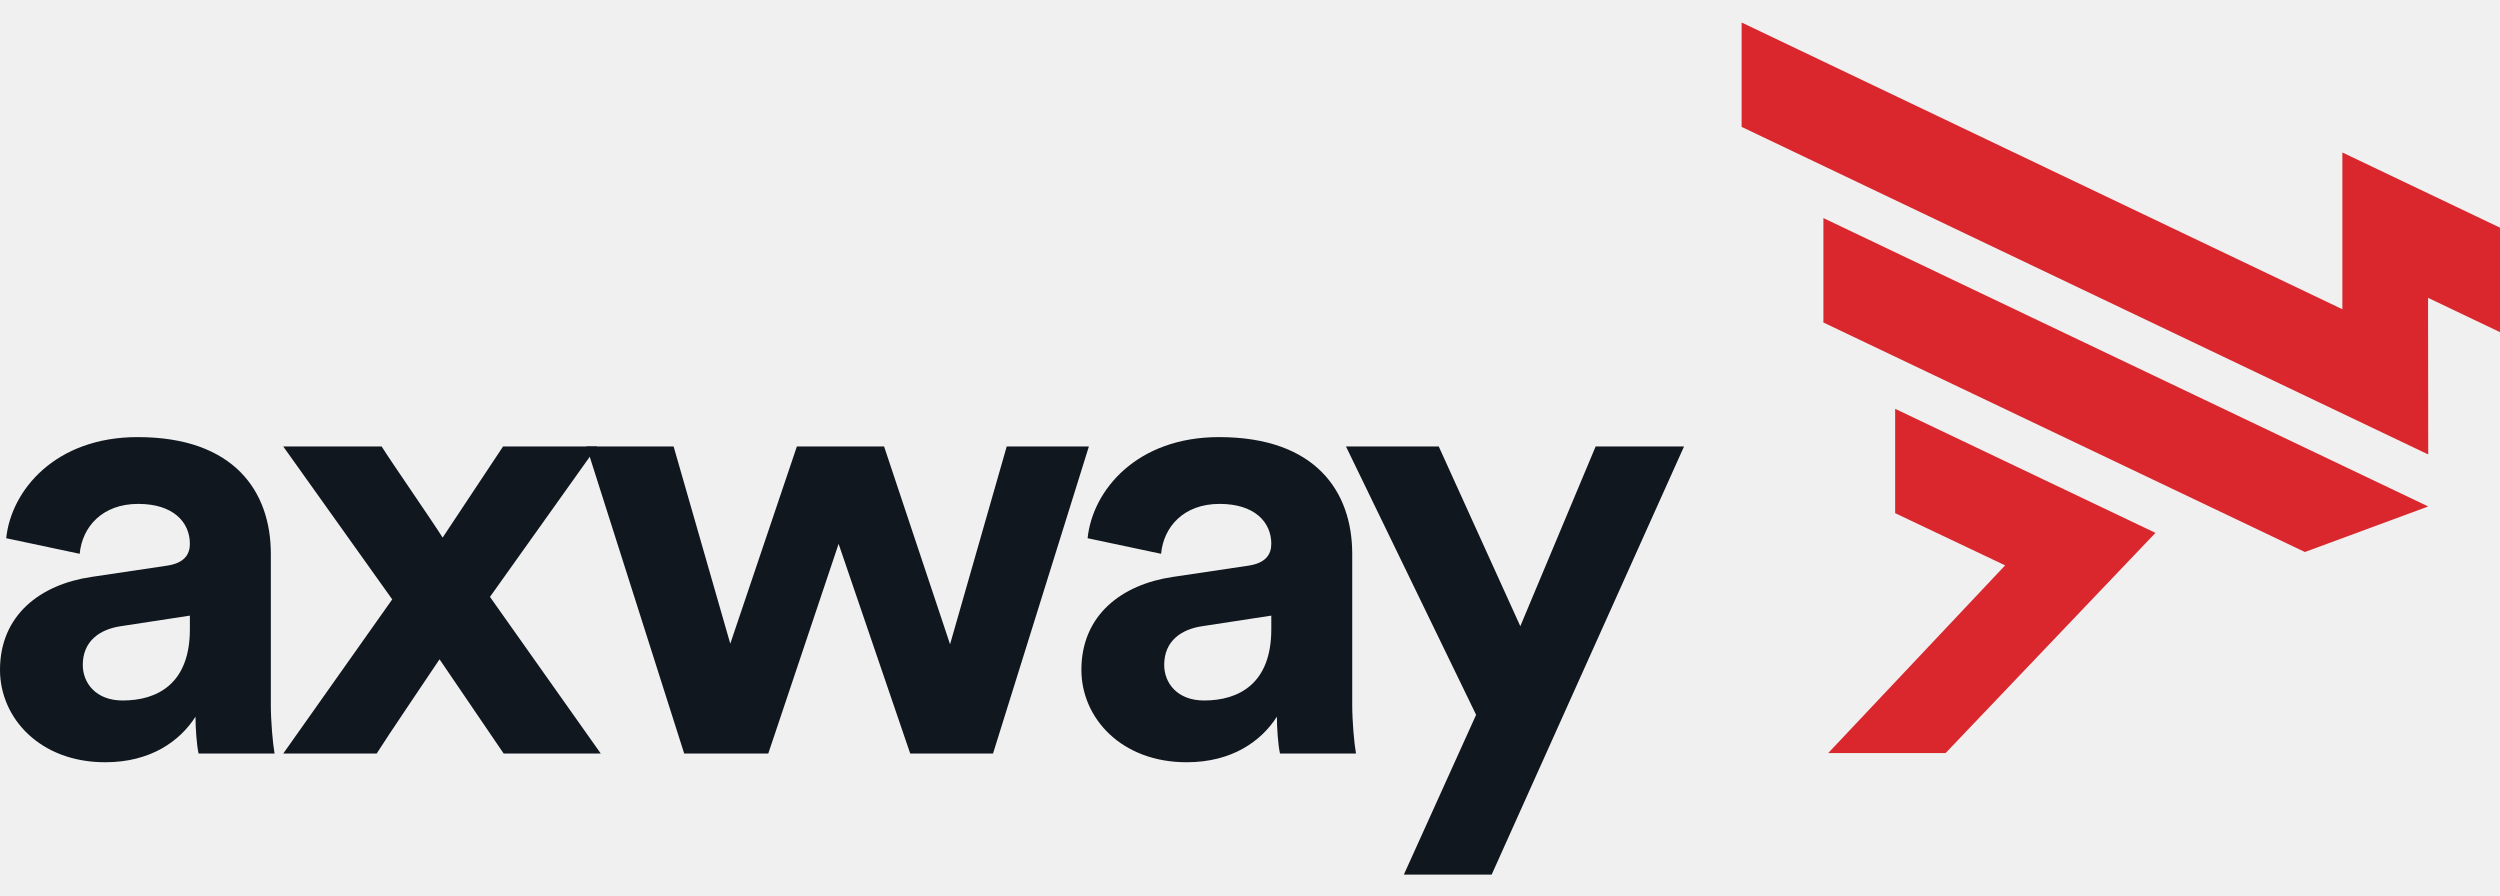
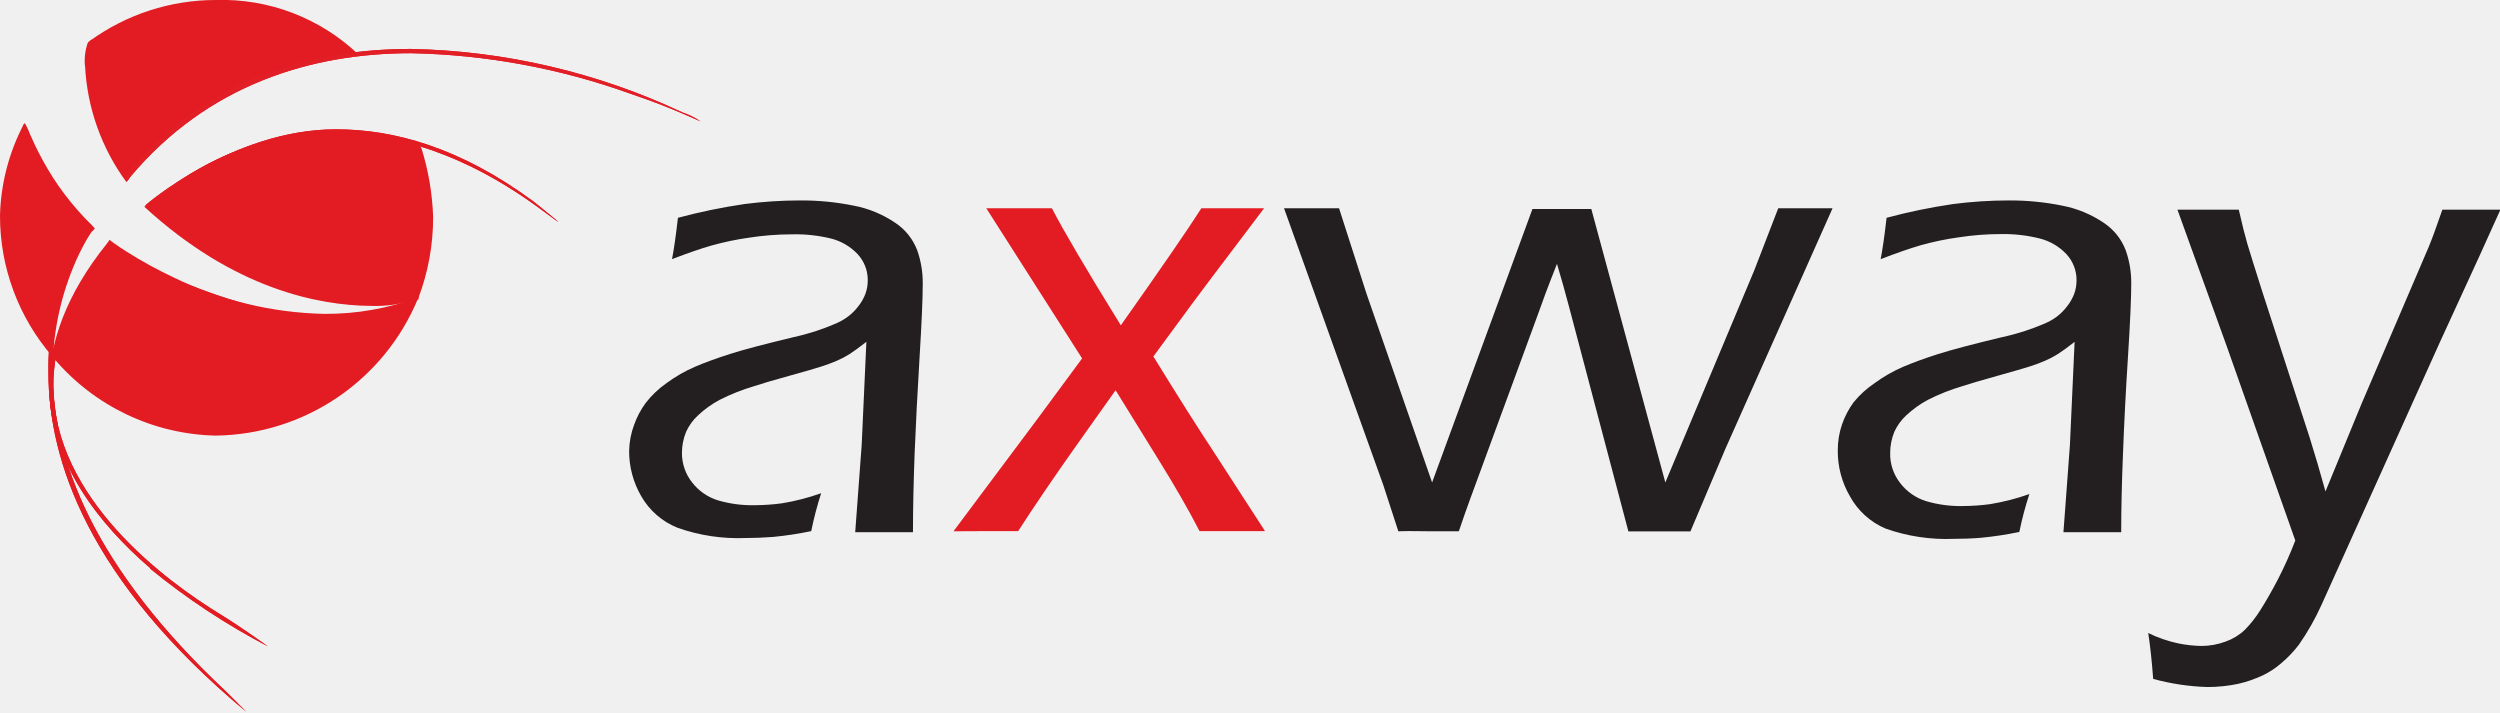
- <svg xmlns="http://www.w3.org/2000/svg" xmlns:xlink="http://www.w3.org/1999/xlink" width="81px" height="29px" viewBox="0 0 81 29" version="1.1">
+ <svg xmlns="http://www.w3.org/2000/svg" id="Layer_1" data-name="Layer 1" viewBox="0 0 181.36 51.66">
  <defs>
-     <polygon id="path-1" points="24.589 0.663 0.01 0.663 0.01 14.662 24.589 14.662 24.589 0.663" />
+     <style>.cls-1{fill:#231f20;}.cls-2{fill:#e31b23;}.cls-3{fill:#e21f26;}</style>
  </defs>
-   <g id="Page-1" stroke="none" stroke-width="1" fill="none" fill-rule="evenodd">
-     <g id="Home" transform="translate(-380, -13)">
-       <g id="Nav">
-         <g id="Axway-Logo" transform="translate(380, 13)">
-           <path d="M2.965,18.692 L5.406,18.328 C5.971,18.247 6.152,17.963 6.152,17.621 C6.152,16.912 5.608,16.326 4.478,16.326 C3.309,16.326 2.663,17.074 2.582,17.943 L0.201,17.438 C0.363,15.881 1.795,14.162 4.458,14.162 C7.605,14.162 8.775,15.941 8.775,17.943 L8.775,22.838 C8.775,23.363 8.836,24.072 8.896,24.415 L6.435,24.415 C6.374,24.152 6.334,23.606 6.334,23.221 C5.83,24.011 4.882,24.697 3.409,24.697 C1.291,24.697 0,23.262 0,21.704 C0,19.925 1.311,18.934 2.965,18.692 M6.152,20.39 L6.152,19.946 L3.913,20.289 C3.228,20.39 2.682,20.774 2.682,21.543 C2.682,22.13 3.107,22.696 3.974,22.696 C5.104,22.696 6.152,22.15 6.152,20.39" id="Fill-1" fill="#11171E" />
-           <path d="M12.708,19.42 L9.177,14.466 L12.365,14.466 C12.708,15.011 13.999,16.871 14.341,17.418 L16.299,14.466 L19.345,14.466 L15.875,19.339 L19.465,24.415 L16.319,24.415 L14.241,21.361 C13.878,21.907 12.546,23.869 12.204,24.415 L9.177,24.415 L12.708,19.42 Z" id="Fill-3" fill="#11171E" />
-           <polygon id="Fill-5" fill="#11171E" points="28.644 14.465 30.782 20.875 32.618 14.465 35.28 14.465 32.174 24.415 29.491 24.415 27.171 17.621 24.892 24.415 22.168 24.415 19.001 14.465 21.825 14.465 23.661 20.856 25.819 14.465" />
-           <path d="M38.002,18.692 L40.443,18.328 C41.008,18.247 41.19,17.963 41.19,17.621 C41.19,16.912 40.645,16.326 39.515,16.326 C38.345,16.326 37.7,17.074 37.619,17.943 L35.238,17.438 C35.4,15.881 36.832,14.162 39.495,14.162 C42.643,14.162 43.812,15.941 43.812,17.943 L43.812,22.838 C43.812,23.363 43.873,24.072 43.934,24.415 L41.472,24.415 C41.412,24.152 41.371,23.606 41.371,23.221 C40.867,24.011 39.919,24.697 38.447,24.697 C36.328,24.697 35.037,23.262 35.037,21.704 C35.037,19.925 36.348,18.934 38.002,18.692 M41.19,20.39 L41.19,19.946 L38.951,20.289 C38.265,20.39 37.72,20.774 37.72,21.543 C37.72,22.13 38.144,22.696 39.011,22.696 C40.141,22.696 41.19,22.15 41.19,20.39" id="Fill-7" fill="#11171E" />
-           <polygon id="Fill-9" fill="#11171E" points="45.485 28.337 47.826 23.16 43.609 14.465 46.615 14.465 49.258 20.289 51.699 14.465 54.563 14.465 48.33 28.337" />
-           <g id="Group-13" stroke-width="1" transform="translate(56.41071, 0.062495)">
-             <mask id="mask-2" fill="white">
-               <use xlink:href="#path-1" />
-             </mask>
-             <g id="Clip-12" />
-             <polygon id="Fill-11" fill="#D9272D" mask="url(#mask-2)" points="24.589 10.699 24.589 7.314 19.482 4.878 19.482 9.957 0.01 0.663 0.01 4.045 22.264 14.662 22.258 9.587" />
-           </g>
-           <polygon id="Fill-14" fill="#D9272D" points="61.403 13.246 61.403 16.627 64.966 18.318 59.233 24.4 63.036 24.4 69.837 17.265" />
-           <polygon id="Fill-16" fill="#D9272D" points="78.674 16.409 59.078 7.066 59.078 10.449 74.678 17.885" />
-         </g>
-       </g>
-     </g>
+   <g id="type">
+     <path class="cls-1" d="M48.75,18.8q0.2-1,.43-3a42.14,42.14,0,0,1,4.84-1,32.05,32.05,0,0,1,4-.26,19,19,0,0,1,3.92.38,8,8,0,0,1,3,1.24,4.15,4.15,0,0,1,1.6,2,7.11,7.11,0,0,1,.4,2.39q0,1.6-.23,5.36t-0.36,7q-0.12,3.2-.12,5.7-1.27,0-2.06,0t-2.13,0l0.47-6.33,0.34-7.48c-0.54.42-.95,0.71-1.21,0.88a6.49,6.49,0,0,1-.91.48,11.89,11.89,0,0,1-1.12.42q-0.61.2-2.38,0.69t-2.51.74a14.65,14.65,0,0,0-2.52,1,7.32,7.32,0,0,0-1.55,1.11,3.72,3.72,0,0,0-.88,1.21,4.06,4.06,0,0,0-.3,1.55A3.42,3.42,0,0,0,50.21,35a3.79,3.79,0,0,0,1.85,1.29,8.78,8.78,0,0,0,2.68.36,15.33,15.33,0,0,0,2-.14,16.52,16.52,0,0,0,2.83-.73,25.39,25.39,0,0,0-.72,2.75,25.7,25.7,0,0,1-2.75.42q-1.07.08-2,.08a13.21,13.21,0,0,1-4.94-.74A5.3,5.3,0,0,1,46.52,36a6.47,6.47,0,0,1-.88-3.3A5.74,5.74,0,0,1,46,30.82a6.15,6.15,0,0,1,.85-1.6,7,7,0,0,1,1.52-1.44,10.51,10.51,0,0,1,2.06-1.18q1.08-.46,2.52-0.92t4.61-1.22A17.15,17.15,0,0,0,59.24,24q0.72-.24,1.27-0.48a4.26,4.26,0,0,0,1-.55,3.93,3.93,0,0,0,.77-0.77,3.34,3.34,0,0,0,.51-0.91,2.82,2.82,0,0,0,.16-0.93,2.75,2.75,0,0,0-.74-1.93,4,4,0,0,0-1.94-1.13A10.85,10.85,0,0,0,57.44,17a20.25,20.25,0,0,0-3.09.24,20.88,20.88,0,0,0-2.73.57Q50.46,18.14,48.75,18.8Z" />
+     <path class="cls-2" d="M69.17,38.54l6.21-8.31L78.5,26,71.55,15.11l2.5,0c0.72,0,1.47,0,2.26,0q1.27,2.46,5,8.49,4.49-6.36,5.84-8.49l2.25,0,2.3,0-3.93,5.2q-0.56.72-4.1,5.55,2.66,4.32,4.43,7l3.67,5.67c-0.93,0-1.71,0-2.32,0s-1.53,0-2.43,0q-1.19-2.31-3-5.22l-3.09-5-2.84,4q-2.42,3.42-4.23,6.22-1.38,0-2.24,0T69.17,38.54Z" />
+     <path class="cls-1" d="M101.44,38.54l-1.09-3.35-7.2-20.08,2.08,0,1.91,0,2,6.22L103.89,35l7.28-19.84,2.16,0,2.11,0L120.81,35l6.44-15.36L129,15.11l1.94,0,2,0-7.77,17.44-2.54,6q-1.16,0-2.15,0t-2.35,0l-4.29-16.24c-0.28-1.07-.58-2.12-0.89-3.17l-0.47,1.2q-0.21.51-.95,2.57l-4.89,13.32q-0.35.95-.81,2.31c-0.79,0-1.49,0-2.13,0S102.31,38.51,101.44,38.54Z" />
+     <path class="cls-1" d="M136.43,18.8q0.2-1,.43-3a42.1,42.1,0,0,1,4.84-1,32,32,0,0,1,4-.26,19,19,0,0,1,3.91.38,8.07,8.07,0,0,1,3,1.24,4.17,4.17,0,0,1,1.6,2,7.06,7.06,0,0,1,.4,2.39q0,1.6-.24,5.36t-0.36,7q-0.13,3.2-.13,5.7c-0.84,0-1.53,0-2.06,0s-1.21,0-2.13,0l0.47-6.33,0.34-7.48q-0.81.63-1.21,0.88a6.45,6.45,0,0,1-.91.48c-0.34.15-.71,0.29-1.12,0.42s-1.2.36-2.38,0.69-2,.57-2.51.74a14.61,14.61,0,0,0-2.52,1,7.38,7.38,0,0,0-1.55,1.11,3.71,3.71,0,0,0-.88,1.21,4.1,4.1,0,0,0-.3,1.55,3.41,3.41,0,0,0,.74,2.18,3.78,3.78,0,0,0,1.85,1.29,8.75,8.75,0,0,0,2.68.36,15.34,15.34,0,0,0,2-.14,16.59,16.59,0,0,0,2.83-.73,24.42,24.42,0,0,0-.73,2.75,25.54,25.54,0,0,1-2.75.42c-0.71.06-1.38,0.08-2,.08a13.21,13.21,0,0,1-4.94-.74A5.3,5.3,0,0,1,134.2,36a6.46,6.46,0,0,1-.88-3.3,5.73,5.73,0,0,1,.31-1.92,6.09,6.09,0,0,1,.84-1.6A7,7,0,0,1,136,27.79a10.49,10.49,0,0,1,2.06-1.18q1.08-.46,2.52-0.92t4.61-1.22a17.07,17.07,0,0,0,1.74-.47c0.48-.16.91-0.32,1.28-0.48a4.31,4.31,0,0,0,1-.55,3.88,3.88,0,0,0,.76-0.77,3.34,3.34,0,0,0,.51-0.91,2.82,2.82,0,0,0,.16-0.93,2.75,2.75,0,0,0-.74-1.93,4,4,0,0,0-1.93-1.13,10.84,10.84,0,0,0-2.81-.32,20.24,20.24,0,0,0-3.09.24,20.63,20.63,0,0,0-2.73.57Q138.14,18.14,136.43,18.8Z" />
+     <path class="cls-1" d="M156.2,49.25q-0.15-2-.36-3.33a9.27,9.27,0,0,0,2.16.75,9.17,9.17,0,0,0,1.7.19,5,5,0,0,0,1.76-.32,3.88,3.88,0,0,0,1.39-.85A8.41,8.41,0,0,0,164,44.22c0.39-.62.81-1.35,1.25-2.19a28.54,28.54,0,0,0,1.26-2.82l-4.94-14-3.61-10,2.3,0q0.67,0,2.15,0,0.37,1.62.62,2.47t1.09,3.49l3.44,10.6q0.57,1.81,1.14,3.88l2.62-6.37,4.84-11.3c0.14-.34.28-0.69,0.41-1.05l0.61-1.72,2.06,0,2.15,0q-0.91,2.06-4.38,9.59l-8.59,19.06a17.93,17.93,0,0,1-1.65,2.91,8.45,8.45,0,0,1-1.3,1.36,6,6,0,0,1-1.25.83,8.79,8.79,0,0,1-1.86.65,10.86,10.86,0,0,1-2.23.23A16.82,16.82,0,0,1,156.2,49.25Z" />
  </g>
+   <path class="cls-2" d="M24.39,9.68A20.31,20.31,0,0,0,11,14.85h0l-0.24.23h0l-0.21-.19s6.31-5.5,13.81-5.51h0c4.21,0,9,1.3,14.36,5.25,0.93,0.76,3.08,2.46.66,0.66-5.67-4.22-10.76-5.61-15-5.61h0Z" />
+   <path class="cls-2" d="M9.2,12.66c5.72-6.95,13.35-9.11,20.61-9.11h0a48.55,48.55,0,0,1,19.69,4.6,5.36,5.36,0,0,1,1.33.66l-1.26-.55c-0.51-.22-1.08-0.45-1.69-0.69S46.5,7.06,45.74,6.8h0A49.93,49.93,0,0,0,29.81,3.86h0c-7.17,0-14.74,2.25-20.38,9C9.34,13,9.33,13,9.24,13.13l-0.18-.28Z" />
+   <path class="cls-2" d="M10.89,41.21C7.24,38.07,3.57,33.53,3.57,28h0a12.62,12.62,0,0,1,.26-2.51l0-.2,0.24,0.32,0,0.19a12.55,12.55,0,0,0-.2,2.2h0c0,8.13,8.12,14.14,12.2,16.62h0c1.36,0.83,3.38,2.28,3.38,2.28a50.31,50.31,0,0,1-8.56-5.65h0Z" />
+   <path class="cls-2" d="M3.51,27c0-.69,0-1.35.1-2V24.92L3.9,25.23l0,0.22c0,0.51-.06,1-0.06,1.59h0c0,6.26,2.93,14.13,12.58,23.16l1.46,1.46C6.42,42.11,3.51,33.4,3.51,27h0Z" />
+   <path class="cls-2" d="M10.89,41.21C7.24,38.07,3.57,33.53,3.57,28h0c0-3.12,1.23-6.66,4.18-10.32l0.12-.15,0,0,0.2,0.18C5.05,21.41,3.87,24.85,3.87,28h0c0,8.13,8.12,14.14,12.2,16.62h0c1.36,0.83,3.38,2.28,3.38,2.28a50.31,50.31,0,0,1-8.56-5.65h0Z" />
+   <path class="cls-2" d="M10.47,15l0.23-.21c6.5,6,12.51,7.09,16.15,7.09h0a14.09,14.09,0,0,0,3.32-.36h0l0.24-.06h0l-0.14.22a9.2,9.2,0,0,1-3.42.51h0C23.15,22.15,17,21,10.47,15h0Z" />
+   <path class="cls-2" d="M24.39,9.68A20.31,20.31,0,0,0,11,14.85h0l-0.24.23h0l-0.21-.19s6.31-5.5,13.81-5.51h0c4.21,0,9,1.3,14.36,5.25,0.93,0.76,3.08,2.46.66,0.66-5.67-4.22-10.76-5.61-15-5.61h0Z" />
+   <path class="cls-2" d="M6.16,4.77a4,4,0,0,1,.2-1.65A0.32,0.32,0,0,1,6.47,3a1.66,1.66,0,0,1,.24-0.15c0,0.06-.08.32-0.14,0.62h0a7.56,7.56,0,0,0-.11,1.32h0a14.84,14.84,0,0,0,2.9,8.18l0,0-0.19.24a15.55,15.55,0,0,1-3-8.44h0Z" />
+   <path class="cls-2" d="M26,3.95A14.36,14.36,0,0,0,15.65,0,15.56,15.56,0,0,0,6.54,2.95c-0.82,2.93.65,7.11,2.61,10C10,12,11.08,10.91,12,10A21.71,21.71,0,0,1,26,4Z" />
+   <path class="cls-2" d="M6.6,16.43A17.86,17.86,0,0,1,1.73,9,15.05,15.05,0,0,0,0,15.65a15.57,15.57,0,0,0,3.79,10.2,19.37,19.37,0,0,1,2.8-9.42h0Z" />
+   <path class="cls-2" d="M3.91,26A15.82,15.82,0,0,0,15.63,31.6a16.09,16.09,0,0,0,14.68-9.91c-7.19,2.57-12.48.56-17.71-1.45A18.54,18.54,0,0,1,8,17.61,17.5,17.5,0,0,0,3.91,26h0Z" />
+   <path class="cls-2" d="M30.17,21.64c-5.84,1.08-11.77-.54-18.11-5.42A10,10,0,0,1,10.67,15a20.05,20.05,0,0,1,4.41-3.11c7.2-3.76,15.16-2.11,15.49-1.15a18.74,18.74,0,0,1,.85,5,16.44,16.44,0,0,1-1.07,5.88" />
+   <path class="cls-3" d="M9.2,12.66c5.72-6.95,13.35-9.11,20.61-9.11h0a48.55,48.55,0,0,1,19.69,4.6,5.36,5.36,0,0,1,1.33.66l-1.26-.55c-0.51-.22-1.08-0.45-1.69-0.69S46.5,7.06,45.74,6.8h0A49.93,49.93,0,0,0,29.81,3.86h0c-7.17,0-14.74,2.25-20.38,9C9.34,13,9.33,13,9.24,13.13l-0.18-.28Z" />
+   <path class="cls-2" d="M1.73,9L1.8,8.93S2,9.26,2.17,9.72h0c0.2,0.46.49,1.1,0.9,1.85h0a19.65,19.65,0,0,0,3.6,4.77,3.1,3.1,0,0,1,.21.24l-0.21.23A21.09,21.09,0,0,1,1.61,9.32Z" />
+   <path class="cls-2" d="M7.78,17.67l0.16-.27s0.46,0.36,1.25.86h0a31.55,31.55,0,0,0,3.35,1.84h0a26.19,26.19,0,0,0,11,2.67h0a19.24,19.24,0,0,0,6.83-1.21l0,0.14-0.1.06a18.38,18.38,0,0,1-6.68,1.33h0c-8.65,0-15.74-5.39-15.75-5.4h0Z" />
+   <path class="cls-2" d="M3.51,27a18.73,18.73,0,0,1,3-10.54h0l0.25,0.19s-0.18.24-.46,0.71h0a16.5,16.5,0,0,0-1,2.06h0A19.78,19.78,0,0,0,3.82,27h0c0,6.26,2.93,14.13,12.58,23.16l1.46,1.46C6.42,42.11,3.51,33.4,3.51,27h0Z" />
</svg>
